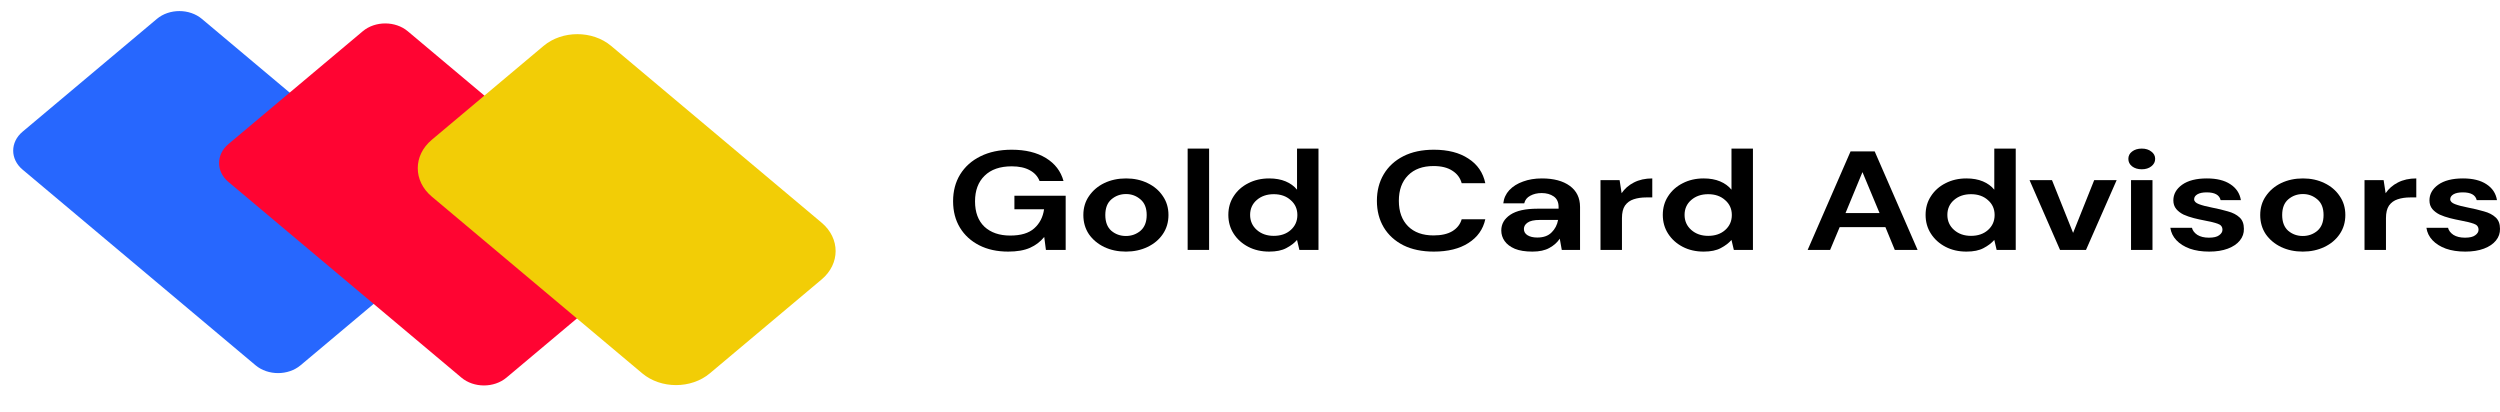
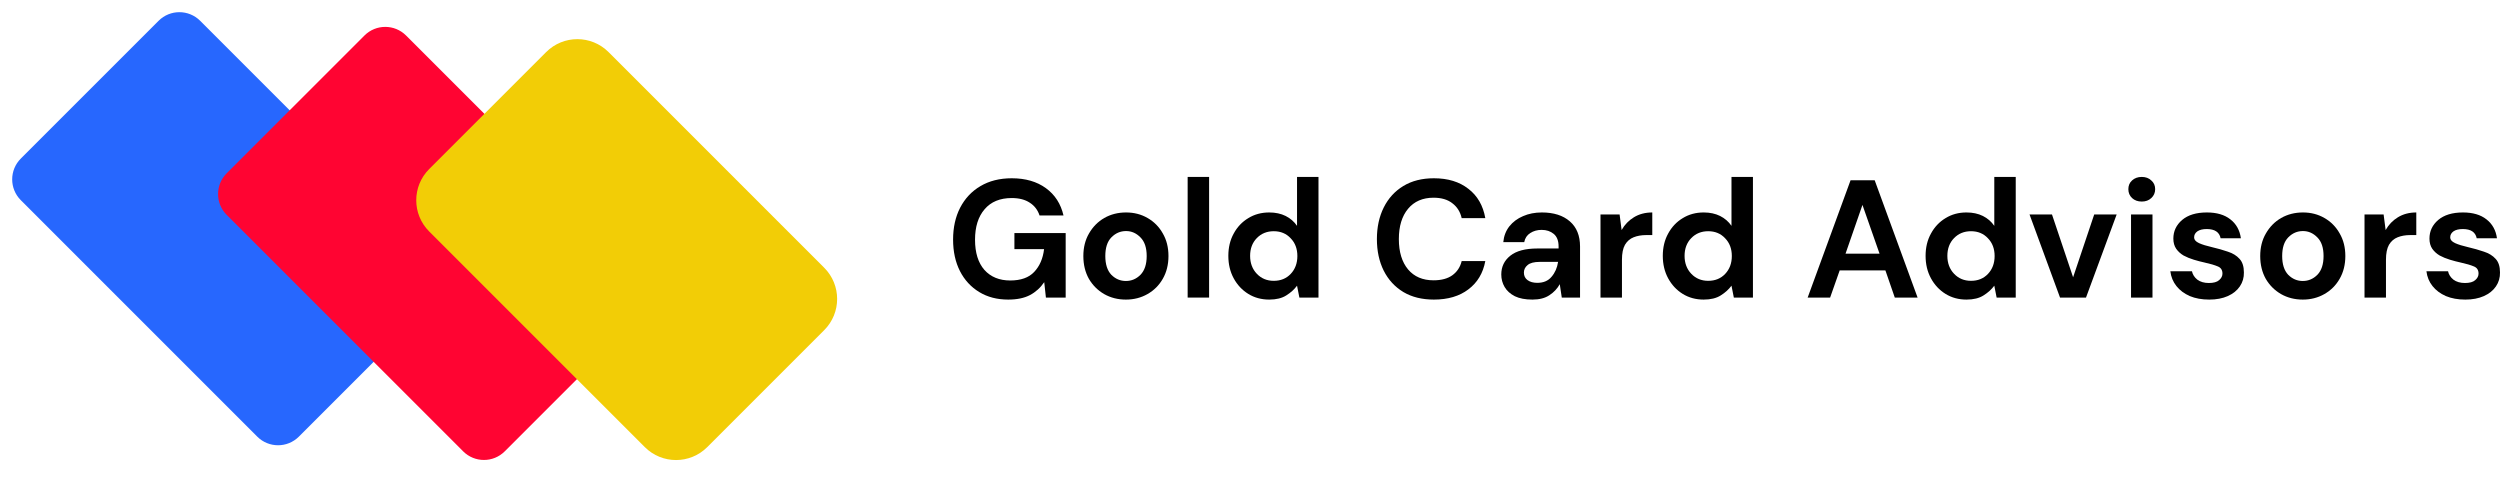
- <svg xmlns="http://www.w3.org/2000/svg" width="170" height="28" viewBox="0 0 170 28" fill="none">
-   <rect width="24.692" height="15.929" rx="2" transform="matrix(0.765764 0.643122 -0.765764 0.643122 12.1978 0)" fill="#2767FE" />
-   <rect width="24.692" height="15.929" rx="2" transform="matrix(0.765764 0.643122 -0.765764 0.643122 26.1978 0.839844)" fill="#FF0432" />
-   <rect width="24.692" height="15.929" rx="3" transform="matrix(0.765764 0.643122 -0.765764 0.643122 39.2598 1.19263)" fill="#F2CD06" />
-   <path d="M68.558 17.109C67.806 17.109 67.149 16.966 66.587 16.679C66.025 16.392 65.588 15.993 65.277 15.482C64.965 14.966 64.81 14.366 64.81 13.684C64.81 12.995 64.969 12.388 65.288 11.865C65.615 11.336 66.074 10.924 66.667 10.631C67.267 10.331 67.977 10.181 68.798 10.181C69.732 10.181 70.507 10.369 71.122 10.746C71.737 11.122 72.136 11.642 72.318 12.306H70.689C70.567 11.993 70.347 11.75 70.028 11.578C69.709 11.4 69.299 11.31 68.798 11.31C68 11.31 67.385 11.524 66.952 11.951C66.519 12.372 66.302 12.953 66.302 13.693C66.302 14.433 66.515 15.007 66.94 15.415C67.373 15.817 67.958 16.018 68.695 16.018C69.417 16.018 69.96 15.856 70.324 15.53C70.697 15.199 70.921 14.765 70.997 14.229H68.98V13.31H72.466V16.994H71.122L71.008 16.114C70.75 16.433 70.427 16.679 70.04 16.851C69.652 17.023 69.158 17.109 68.558 17.109Z" fill="black" />
-   <path d="M76.562 17.109C76.015 17.109 75.521 17.004 75.081 16.794C74.648 16.583 74.302 16.293 74.044 15.923C73.793 15.546 73.668 15.113 73.668 14.621C73.668 14.13 73.797 13.699 74.055 13.329C74.314 12.953 74.659 12.659 75.092 12.449C75.533 12.239 76.027 12.133 76.573 12.133C77.113 12.133 77.599 12.239 78.032 12.449C78.472 12.659 78.818 12.953 79.069 13.329C79.327 13.699 79.456 14.13 79.456 14.621C79.456 15.113 79.327 15.546 79.069 15.923C78.818 16.293 78.472 16.583 78.032 16.794C77.591 17.004 77.101 17.109 76.562 17.109ZM76.562 16.047C76.942 16.047 77.272 15.929 77.553 15.693C77.834 15.451 77.975 15.093 77.975 14.621C77.975 14.149 77.834 13.795 77.553 13.559C77.272 13.317 76.946 13.195 76.573 13.195C76.186 13.195 75.852 13.317 75.571 13.559C75.297 13.795 75.161 14.149 75.161 14.621C75.161 15.093 75.297 15.451 75.571 15.693C75.852 15.929 76.182 16.047 76.562 16.047Z" fill="black" />
-   <path d="M80.76 16.994V10.104H82.219V16.994H80.76Z" fill="black" />
-   <path d="M86.307 17.109C85.775 17.109 85.3 17.001 84.883 16.784C84.465 16.567 84.134 16.27 83.891 15.894C83.648 15.518 83.527 15.09 83.527 14.612C83.527 14.133 83.648 13.709 83.891 13.339C84.134 12.963 84.465 12.669 84.883 12.459C85.3 12.242 85.775 12.133 86.307 12.133C86.732 12.133 87.105 12.2 87.424 12.334C87.743 12.468 88.001 12.656 88.198 12.899V10.104H89.657V16.994H88.358L88.198 16.315C88.016 16.526 87.773 16.711 87.469 16.87C87.173 17.03 86.785 17.109 86.307 17.109ZM86.615 16.038C87.085 16.038 87.469 15.907 87.765 15.645C88.069 15.377 88.221 15.036 88.221 14.621C88.221 14.207 88.069 13.868 87.765 13.607C87.469 13.339 87.085 13.205 86.615 13.205C86.151 13.205 85.768 13.336 85.464 13.597C85.16 13.859 85.008 14.197 85.008 14.612C85.008 15.026 85.16 15.368 85.464 15.636C85.768 15.904 86.151 16.038 86.615 16.038Z" fill="black" />
-   <path d="M97.503 17.109C96.698 17.109 96.007 16.966 95.43 16.679C94.852 16.385 94.408 15.98 94.096 15.463C93.785 14.94 93.629 14.337 93.629 13.655C93.629 12.972 93.785 12.369 94.096 11.846C94.408 11.323 94.852 10.915 95.43 10.621C96.007 10.328 96.698 10.181 97.503 10.181C98.46 10.181 99.243 10.382 99.85 10.784C100.466 11.18 100.849 11.738 101.001 12.459H99.395C99.296 12.095 99.083 11.811 98.757 11.607C98.438 11.396 98.012 11.291 97.48 11.291C96.744 11.291 96.166 11.502 95.749 11.923C95.331 12.344 95.122 12.921 95.122 13.655C95.122 14.388 95.331 14.966 95.749 15.387C96.166 15.802 96.744 16.009 97.48 16.009C98.012 16.009 98.438 15.913 98.757 15.722C99.083 15.524 99.296 15.253 99.395 14.908H101.001C100.849 15.597 100.466 16.136 99.85 16.526C99.243 16.915 98.46 17.109 97.503 17.109Z" fill="black" />
-   <path d="M104.207 17.109C103.72 17.109 103.322 17.046 103.01 16.918C102.699 16.784 102.467 16.608 102.315 16.392C102.163 16.175 102.087 15.935 102.087 15.674C102.087 15.234 102.292 14.877 102.702 14.602C103.113 14.328 103.728 14.191 104.548 14.191H105.984V14.076C105.984 13.75 105.874 13.511 105.654 13.358C105.433 13.205 105.16 13.128 104.833 13.128C104.537 13.128 104.279 13.189 104.058 13.31C103.838 13.425 103.701 13.597 103.648 13.827H102.224C102.262 13.482 102.399 13.183 102.634 12.928C102.877 12.672 103.189 12.478 103.568 12.344C103.948 12.203 104.374 12.133 104.845 12.133C105.65 12.133 106.284 12.302 106.747 12.64C107.211 12.979 107.443 13.457 107.443 14.076V16.994H106.201L106.064 16.229C105.897 16.484 105.661 16.695 105.357 16.86C105.061 17.026 104.678 17.109 104.207 17.109ZM104.537 16.152C104.955 16.152 105.278 16.038 105.505 15.808C105.741 15.578 105.889 15.294 105.95 14.956H104.708C104.32 14.956 104.043 15.017 103.876 15.138C103.709 15.253 103.625 15.396 103.625 15.569C103.625 15.754 103.709 15.897 103.876 15.999C104.043 16.101 104.264 16.152 104.537 16.152Z" fill="black" />
-   <path d="M108.834 16.994V12.248H110.133L110.27 13.138C110.475 12.832 110.752 12.589 111.102 12.411C111.459 12.226 111.877 12.133 112.355 12.133V13.425H111.945C111.626 13.425 111.341 13.467 111.09 13.55C110.84 13.632 110.642 13.776 110.498 13.98C110.361 14.184 110.293 14.468 110.293 14.832V16.994H108.834Z" fill="black" />
-   <path d="M115.85 17.109C115.318 17.109 114.843 17.001 114.425 16.784C114.008 16.567 113.677 16.27 113.434 15.894C113.191 15.518 113.07 15.09 113.07 14.612C113.07 14.133 113.191 13.709 113.434 13.339C113.677 12.963 114.008 12.669 114.425 12.459C114.843 12.242 115.318 12.133 115.85 12.133C116.275 12.133 116.647 12.2 116.966 12.334C117.285 12.468 117.544 12.656 117.741 12.899V10.104H119.2V16.994H117.901L117.741 16.315C117.559 16.526 117.316 16.711 117.012 16.87C116.716 17.03 116.328 17.109 115.85 17.109ZM116.157 16.038C116.628 16.038 117.012 15.907 117.308 15.645C117.612 15.377 117.764 15.036 117.764 14.621C117.764 14.207 117.612 13.868 117.308 13.607C117.012 13.339 116.628 13.205 116.157 13.205C115.694 13.205 115.31 13.336 115.007 13.597C114.703 13.859 114.551 14.197 114.551 14.612C114.551 15.026 114.703 15.368 115.007 15.636C115.31 15.904 115.694 16.038 116.157 16.038Z" fill="black" />
-   <path d="M122.921 16.994L125.838 10.296H127.479L130.396 16.994H128.846L128.208 15.444H125.098L124.448 16.994H122.921ZM125.496 14.487H127.809L126.647 11.703L125.496 14.487Z" fill="black" />
-   <path d="M133.72 17.109C133.188 17.109 132.714 17.001 132.296 16.784C131.878 16.567 131.548 16.27 131.305 15.894C131.061 15.518 130.94 15.09 130.94 14.612C130.94 14.133 131.061 13.709 131.305 13.339C131.548 12.963 131.878 12.669 132.296 12.459C132.714 12.242 133.188 12.133 133.72 12.133C134.146 12.133 134.518 12.2 134.837 12.334C135.156 12.468 135.414 12.656 135.612 12.899V10.104H137.07V16.994H135.771L135.612 16.315C135.429 16.526 135.186 16.711 134.882 16.87C134.586 17.03 134.199 17.109 133.72 17.109ZM134.028 16.038C134.499 16.038 134.882 15.907 135.179 15.645C135.482 15.377 135.634 15.036 135.634 14.621C135.634 14.207 135.482 13.868 135.179 13.607C134.882 13.339 134.499 13.205 134.028 13.205C133.564 13.205 133.181 13.336 132.877 13.597C132.573 13.859 132.421 14.197 132.421 14.612C132.421 15.026 132.573 15.368 132.877 15.636C133.181 15.904 133.564 16.038 134.028 16.038Z" fill="black" />
-   <path d="M140.082 16.994L138.008 12.248H139.535L140.971 15.837L142.406 12.248H143.933L141.848 16.994H140.082Z" fill="black" />
-   <path d="M145.639 11.511C145.374 11.511 145.153 11.444 144.979 11.31C144.811 11.176 144.728 11.007 144.728 10.803C144.728 10.599 144.811 10.433 144.979 10.306C145.153 10.171 145.374 10.104 145.639 10.104C145.905 10.104 146.122 10.171 146.289 10.306C146.464 10.433 146.551 10.599 146.551 10.803C146.551 11.007 146.464 11.176 146.289 11.31C146.122 11.444 145.905 11.511 145.639 11.511ZM144.91 16.994V12.248H146.369V16.994H144.91Z" fill="black" />
-   <path d="M150.227 17.109C149.725 17.109 149.285 17.042 148.905 16.908C148.525 16.768 148.221 16.577 147.994 16.334C147.766 16.092 147.629 15.811 147.583 15.492H149.053C149.099 15.677 149.22 15.837 149.418 15.971C149.623 16.098 149.885 16.162 150.204 16.162C150.523 16.162 150.755 16.108 150.899 15.999C151.051 15.891 151.127 15.766 151.127 15.626C151.127 15.422 151.021 15.285 150.808 15.215C150.595 15.138 150.299 15.065 149.919 14.995C149.676 14.95 149.429 14.896 149.179 14.832C148.928 14.768 148.696 14.688 148.483 14.593C148.278 14.491 148.111 14.363 147.982 14.21C147.853 14.05 147.788 13.856 147.788 13.626C147.788 13.205 147.986 12.851 148.381 12.564C148.784 12.277 149.346 12.133 150.067 12.133C150.736 12.133 151.267 12.264 151.662 12.526C152.065 12.787 152.304 13.148 152.38 13.607H151.002C150.918 13.256 150.603 13.081 150.056 13.081C149.782 13.081 149.57 13.125 149.418 13.215C149.273 13.304 149.201 13.415 149.201 13.55C149.201 13.69 149.311 13.802 149.532 13.884C149.752 13.967 150.045 14.044 150.409 14.114C150.804 14.191 151.165 14.277 151.492 14.373C151.826 14.462 152.092 14.599 152.289 14.784C152.487 14.963 152.585 15.221 152.585 15.559C152.593 15.852 152.502 16.117 152.312 16.353C152.122 16.589 151.849 16.774 151.492 16.908C151.135 17.042 150.713 17.109 150.227 17.109Z" fill="black" />
-   <path d="M156.589 17.109C156.042 17.109 155.549 17.004 155.108 16.794C154.675 16.583 154.329 16.293 154.071 15.923C153.82 15.546 153.695 15.113 153.695 14.621C153.695 14.13 153.824 13.699 154.083 13.329C154.341 12.953 154.686 12.659 155.119 12.449C155.56 12.239 156.054 12.133 156.601 12.133C157.14 12.133 157.626 12.239 158.059 12.449C158.5 12.659 158.845 12.953 159.096 13.329C159.354 13.699 159.483 14.13 159.483 14.621C159.483 15.113 159.354 15.546 159.096 15.923C158.845 16.293 158.5 16.583 158.059 16.794C157.619 17.004 157.129 17.109 156.589 17.109ZM156.589 16.047C156.969 16.047 157.3 15.929 157.581 15.693C157.862 15.451 158.002 15.093 158.002 14.621C158.002 14.149 157.862 13.795 157.581 13.559C157.3 13.317 156.973 13.195 156.601 13.195C156.213 13.195 155.879 13.317 155.598 13.559C155.325 13.795 155.188 14.149 155.188 14.621C155.188 15.093 155.325 15.451 155.598 15.693C155.879 15.929 156.209 16.047 156.589 16.047Z" fill="black" />
-   <path d="M160.787 16.994V12.248H162.086L162.223 13.138C162.428 12.832 162.705 12.589 163.055 12.411C163.412 12.226 163.83 12.133 164.308 12.133V13.425H163.898C163.579 13.425 163.294 13.467 163.044 13.55C162.793 13.632 162.595 13.776 162.451 13.98C162.314 14.184 162.246 14.468 162.246 14.832V16.994H160.787Z" fill="black" />
-   <path d="M167.641 17.109C167.14 17.109 166.699 17.042 166.319 16.908C165.939 16.768 165.636 16.577 165.408 16.334C165.18 16.092 165.043 15.811 164.997 15.492H166.467C166.513 15.677 166.634 15.837 166.832 15.971C167.037 16.098 167.299 16.162 167.618 16.162C167.937 16.162 168.169 16.108 168.313 15.999C168.465 15.891 168.541 15.766 168.541 15.626C168.541 15.422 168.435 15.285 168.222 15.215C168.009 15.138 167.713 15.065 167.333 14.995C167.09 14.95 166.843 14.896 166.593 14.832C166.342 14.768 166.11 14.688 165.898 14.593C165.693 14.491 165.525 14.363 165.396 14.21C165.267 14.05 165.203 13.856 165.203 13.626C165.203 13.205 165.4 12.851 165.795 12.564C166.198 12.277 166.76 12.133 167.481 12.133C168.15 12.133 168.682 12.264 169.077 12.526C169.479 12.787 169.719 13.148 169.794 13.607H168.416C168.332 13.256 168.017 13.081 167.47 13.081C167.197 13.081 166.984 13.125 166.832 13.215C166.688 13.304 166.615 13.415 166.615 13.55C166.615 13.69 166.726 13.802 166.946 13.884C167.166 13.967 167.459 14.044 167.823 14.114C168.218 14.191 168.579 14.277 168.906 14.373C169.24 14.462 169.506 14.599 169.703 14.784C169.901 14.963 170 15.221 170 15.559C170.007 15.852 169.916 16.117 169.726 16.353C169.536 16.589 169.263 16.774 168.906 16.908C168.549 17.042 168.127 17.109 167.641 17.109Z" fill="black" />
+ <svg xmlns="http://www.w3.org/2000/svg" width="170" height="33" viewBox="0 0 170 33" fill="none">
+   <rect x="12.198" width="26.74" height="17.25" rx="2" transform="rotate(45 12.1978 0)" fill="#2767FE" />
+   <rect x="26.198" y="1" width="26.74" height="17.25" rx="2" transform="rotate(45 26.1978 1)" fill="#FF0432" />
+   <rect x="39.26" y="1.42" width="26.74" height="17.25" rx="3" transform="rotate(45 39.2598 1.41992)" fill="#F2CD06" />
+   <path d="M68.558 20.372C67.806 20.372 67.149 20.201 66.587 19.859C66.025 19.517 65.588 19.043 65.277 18.435C64.965 17.82 64.81 17.105 64.81 16.293C64.81 15.472 64.969 14.751 65.288 14.128C65.615 13.497 66.074 13.007 66.667 12.658C67.267 12.301 67.977 12.122 68.798 12.122C69.732 12.122 70.507 12.347 71.122 12.795C71.737 13.243 72.136 13.862 72.318 14.652H70.689C70.567 14.28 70.347 13.991 70.028 13.786C69.709 13.573 69.299 13.467 68.798 13.467C68 13.467 67.385 13.721 66.952 14.23C66.519 14.732 66.302 15.423 66.302 16.304C66.302 17.185 66.515 17.869 66.94 18.355C67.373 18.834 67.958 19.073 68.695 19.073C69.417 19.073 69.96 18.879 70.324 18.492C70.697 18.097 70.921 17.58 70.997 16.942H68.98V15.848H72.466V20.235H71.122L71.008 19.187C70.75 19.567 70.427 19.859 70.04 20.064C69.652 20.269 69.158 20.372 68.558 20.372Z" fill="black" />
+   <path d="M76.562 20.372C76.015 20.372 75.521 20.247 75.081 19.996C74.648 19.745 74.302 19.4 74.044 18.959C73.793 18.511 73.668 17.994 73.668 17.409C73.668 16.825 73.797 16.312 74.055 15.871C74.314 15.423 74.659 15.073 75.092 14.823C75.533 14.572 76.027 14.447 76.573 14.447C77.113 14.447 77.599 14.572 78.032 14.823C78.472 15.073 78.818 15.423 79.069 15.871C79.327 16.312 79.456 16.825 79.456 17.409C79.456 17.994 79.327 18.511 79.069 18.959C78.818 19.4 78.472 19.745 78.032 19.996C77.591 20.247 77.101 20.372 76.562 20.372ZM76.562 19.107C76.942 19.107 77.272 18.967 77.553 18.686C77.834 18.397 77.975 17.971 77.975 17.409C77.975 16.847 77.834 16.426 77.553 16.145C77.272 15.856 76.946 15.712 76.573 15.712C76.186 15.712 75.852 15.856 75.571 16.145C75.297 16.426 75.161 16.847 75.161 17.409C75.161 17.971 75.297 18.397 75.571 18.686C75.852 18.967 76.182 19.107 76.562 19.107Z" fill="black" />
+   <path d="M80.76 20.235V12.031H82.219V20.235H80.76Z" fill="black" />
+   <path d="M86.307 20.372C85.775 20.372 85.3 20.243 84.883 19.985C84.465 19.726 84.134 19.373 83.891 18.925C83.648 18.477 83.527 17.968 83.527 17.398C83.527 16.828 83.648 16.323 83.891 15.883C84.134 15.434 84.465 15.085 84.883 14.834C85.3 14.576 85.775 14.447 86.307 14.447C86.732 14.447 87.105 14.527 87.424 14.686C87.743 14.846 88.001 15.07 88.198 15.358V12.031H89.657V20.235H88.358L88.198 19.426C88.016 19.677 87.773 19.897 87.469 20.087C87.173 20.277 86.785 20.372 86.307 20.372ZM86.615 19.096C87.085 19.096 87.469 18.94 87.765 18.629C88.069 18.309 88.221 17.903 88.221 17.409C88.221 16.916 88.069 16.513 87.765 16.202C87.469 15.883 87.085 15.723 86.615 15.723C86.151 15.723 85.768 15.879 85.464 16.19C85.16 16.502 85.008 16.904 85.008 17.398C85.008 17.892 85.16 18.298 85.464 18.617C85.768 18.936 86.151 19.096 86.615 19.096Z" fill="black" />
+   <path d="M97.503 20.372C96.698 20.372 96.007 20.201 95.43 19.859C94.852 19.51 94.408 19.027 94.096 18.412C93.785 17.789 93.629 17.071 93.629 16.259C93.629 15.446 93.785 14.728 94.096 14.105C94.408 13.482 94.852 12.996 95.43 12.646C96.007 12.297 96.698 12.122 97.503 12.122C98.46 12.122 99.243 12.362 99.85 12.84C100.466 13.311 100.849 13.976 101.001 14.834H99.395C99.296 14.401 99.083 14.063 98.757 13.82C98.438 13.569 98.012 13.444 97.48 13.444C96.744 13.444 96.166 13.695 95.749 14.196C95.331 14.697 95.122 15.385 95.122 16.259C95.122 17.132 95.331 17.82 95.749 18.321C96.166 18.815 96.744 19.061 97.48 19.061C98.012 19.061 98.438 18.948 98.757 18.72C99.083 18.484 99.296 18.161 99.395 17.751H101.001C100.849 18.572 100.466 19.213 99.85 19.677C99.243 20.14 98.46 20.372 97.503 20.372Z" fill="black" />
+   <path d="M104.207 20.372C103.72 20.372 103.322 20.296 103.01 20.144C102.699 19.985 102.467 19.776 102.315 19.517C102.163 19.259 102.087 18.974 102.087 18.663C102.087 18.139 102.292 17.713 102.702 17.387C103.113 17.06 103.728 16.897 104.548 16.897H105.984V16.76C105.984 16.372 105.874 16.088 105.654 15.905C105.433 15.723 105.16 15.632 104.833 15.632C104.537 15.632 104.279 15.704 104.058 15.848C103.838 15.985 103.701 16.19 103.648 16.464H102.224C102.262 16.053 102.399 15.696 102.634 15.393C102.877 15.089 103.189 14.857 103.568 14.697C103.948 14.53 104.374 14.447 104.845 14.447C105.65 14.447 106.284 14.648 106.747 15.051C107.211 15.453 107.443 16.023 107.443 16.76V20.235H106.201L106.064 19.324C105.897 19.628 105.661 19.878 105.357 20.076C105.061 20.273 104.678 20.372 104.207 20.372ZM104.537 19.233C104.955 19.233 105.278 19.096 105.505 18.822C105.741 18.549 105.889 18.211 105.95 17.808H104.708C104.32 17.808 104.043 17.88 103.876 18.025C103.709 18.161 103.625 18.332 103.625 18.537C103.625 18.758 103.709 18.929 103.876 19.05C104.043 19.172 104.264 19.233 104.537 19.233Z" fill="black" />
+   <path d="M108.834 20.235V14.584H110.133L110.27 15.643C110.475 15.279 110.752 14.99 111.102 14.777C111.459 14.557 111.877 14.447 112.355 14.447V15.985H111.945C111.626 15.985 111.341 16.034 111.09 16.133C110.84 16.232 110.642 16.403 110.498 16.646C110.361 16.889 110.293 17.227 110.293 17.66V20.235H108.834Z" fill="black" />
+   <path d="M115.85 20.372C115.318 20.372 114.843 20.243 114.425 19.985C114.008 19.726 113.677 19.373 113.434 18.925C113.191 18.477 113.07 17.968 113.07 17.398C113.07 16.828 113.191 16.323 113.434 15.883C113.677 15.434 114.008 15.085 114.425 14.834C114.843 14.576 115.318 14.447 115.85 14.447C116.275 14.447 116.647 14.527 116.966 14.686C117.285 14.846 117.544 15.07 117.741 15.358V12.031H119.2V20.235H117.901L117.741 19.426C117.559 19.677 117.316 19.897 117.012 20.087C116.716 20.277 116.328 20.372 115.85 20.372ZM116.157 19.096C116.628 19.096 117.012 18.94 117.308 18.629C117.612 18.309 117.764 17.903 117.764 17.409C117.764 16.916 117.612 16.513 117.308 16.202C117.012 15.883 116.628 15.723 116.157 15.723C115.694 15.723 115.31 15.879 115.007 16.19C114.703 16.502 114.551 16.904 114.551 17.398C114.551 17.892 114.703 18.298 115.007 18.617C115.31 18.936 115.694 19.096 116.157 19.096Z" fill="black" />
+   <path d="M122.921 20.235L125.838 12.259H127.479L130.396 20.235H128.846L128.208 18.389H125.098L124.448 20.235H122.921ZM125.496 17.25H127.809L126.647 13.934L125.496 17.25Z" fill="black" />
+   <path d="M133.72 20.372C133.188 20.372 132.714 20.243 132.296 19.985C131.878 19.726 131.548 19.373 131.305 18.925C131.061 18.477 130.94 17.968 130.94 17.398C130.94 16.828 131.061 16.323 131.305 15.883C131.548 15.434 131.878 15.085 132.296 14.834C132.714 14.576 133.188 14.447 133.72 14.447C134.146 14.447 134.518 14.527 134.837 14.686C135.156 14.846 135.414 15.07 135.612 15.358V12.031H137.07V20.235H135.771L135.612 19.426C135.429 19.677 135.186 19.897 134.882 20.087C134.586 20.277 134.199 20.372 133.72 20.372ZM134.028 19.096C134.499 19.096 134.882 18.94 135.179 18.629C135.482 18.309 135.634 17.903 135.634 17.409C135.634 16.916 135.482 16.513 135.179 16.202C134.882 15.883 134.499 15.723 134.028 15.723C133.564 15.723 133.181 15.879 132.877 16.19C132.573 16.502 132.421 16.904 132.421 17.398C132.421 17.892 132.573 18.298 132.877 18.617C133.181 18.936 133.564 19.096 134.028 19.096Z" fill="black" />
+   <path d="M140.082 20.235L138.008 14.584H139.535L140.971 18.856L142.406 14.584H143.933L141.848 20.235H140.082Z" fill="black" />
+   <path d="M145.639 13.706C145.374 13.706 145.153 13.627 144.979 13.467C144.811 13.307 144.728 13.106 144.728 12.863C144.728 12.62 144.811 12.422 144.979 12.271C145.153 12.111 145.374 12.031 145.639 12.031C145.905 12.031 146.122 12.111 146.289 12.271C146.464 12.422 146.551 12.62 146.551 12.863C146.551 13.106 146.464 13.307 146.289 13.467C146.122 13.627 145.905 13.706 145.639 13.706ZM144.91 20.235V14.584H146.369V20.235H144.91Z" fill="black" />
+   <path d="M150.227 20.372C149.725 20.372 149.285 20.292 148.905 20.133C148.525 19.965 148.221 19.738 147.994 19.449C147.766 19.16 147.629 18.826 147.583 18.446H149.053C149.099 18.666 149.22 18.856 149.418 19.016C149.623 19.168 149.885 19.244 150.204 19.244C150.523 19.244 150.755 19.179 150.899 19.05C151.051 18.921 151.127 18.773 151.127 18.606C151.127 18.363 151.021 18.199 150.808 18.116C150.595 18.025 150.299 17.937 149.919 17.854C149.676 17.801 149.429 17.736 149.179 17.66C148.928 17.584 148.696 17.489 148.483 17.375C148.278 17.254 148.111 17.102 147.982 16.919C147.853 16.73 147.788 16.498 147.788 16.224C147.788 15.723 147.986 15.301 148.381 14.96C148.784 14.618 149.346 14.447 150.067 14.447C150.736 14.447 151.267 14.603 151.662 14.914C152.065 15.226 152.304 15.655 152.38 16.202H151.002C150.918 15.784 150.603 15.575 150.056 15.575C149.782 15.575 149.57 15.628 149.418 15.734C149.273 15.841 149.201 15.974 149.201 16.133C149.201 16.3 149.311 16.433 149.532 16.532C149.752 16.631 150.045 16.722 150.409 16.805C150.804 16.897 151.165 16.999 151.492 17.113C151.826 17.22 152.092 17.383 152.289 17.603C152.487 17.816 152.585 18.123 152.585 18.526C152.593 18.875 152.502 19.191 152.312 19.472C152.122 19.753 151.849 19.973 151.492 20.133C151.135 20.292 150.713 20.372 150.227 20.372Z" fill="black" />
+   <path d="M156.589 20.372C156.042 20.372 155.549 20.247 155.108 19.996C154.675 19.745 154.329 19.4 154.071 18.959C153.82 18.511 153.695 17.994 153.695 17.409C153.695 16.825 153.824 16.312 154.083 15.871C154.341 15.423 154.686 15.073 155.119 14.823C155.56 14.572 156.054 14.447 156.601 14.447C157.14 14.447 157.626 14.572 158.059 14.823C158.5 15.073 158.845 15.423 159.096 15.871C159.354 16.312 159.483 16.825 159.483 17.409C159.483 17.994 159.354 18.511 159.096 18.959C158.845 19.4 158.5 19.745 158.059 19.996C157.619 20.247 157.129 20.372 156.589 20.372ZM156.589 19.107C156.969 19.107 157.3 18.967 157.581 18.686C157.862 18.397 158.002 17.971 158.002 17.409C158.002 16.847 157.862 16.426 157.581 16.145C157.3 15.856 156.973 15.712 156.601 15.712C156.213 15.712 155.879 15.856 155.598 16.145C155.325 16.426 155.188 16.847 155.188 17.409C155.188 17.971 155.325 18.397 155.598 18.686C155.879 18.967 156.209 19.107 156.589 19.107Z" fill="black" />
+   <path d="M160.787 20.235V14.584H162.086L162.223 15.643C162.428 15.279 162.705 14.99 163.055 14.777C163.412 14.557 163.83 14.447 164.308 14.447V15.985H163.898C163.579 15.985 163.294 16.034 163.044 16.133C162.793 16.232 162.595 16.403 162.451 16.646C162.314 16.889 162.246 17.227 162.246 17.66V20.235H160.787Z" fill="black" />
+   <path d="M167.641 20.372C167.14 20.372 166.699 20.292 166.319 20.133C165.939 19.965 165.636 19.738 165.408 19.449C165.18 19.16 165.043 18.826 164.997 18.446H166.467C166.513 18.666 166.634 18.856 166.832 19.016C167.037 19.168 167.299 19.244 167.618 19.244C167.937 19.244 168.169 19.179 168.313 19.05C168.465 18.921 168.541 18.773 168.541 18.606C168.541 18.363 168.435 18.199 168.222 18.116C168.009 18.025 167.713 17.937 167.333 17.854C167.09 17.801 166.843 17.736 166.593 17.66C166.342 17.584 166.11 17.489 165.898 17.375C165.693 17.254 165.525 17.102 165.396 16.919C165.267 16.73 165.203 16.498 165.203 16.224C165.203 15.723 165.4 15.301 165.795 14.96C166.198 14.618 166.76 14.447 167.481 14.447C168.15 14.447 168.682 14.603 169.077 14.914C169.479 15.226 169.719 15.655 169.794 16.202H168.416C168.332 15.784 168.017 15.575 167.47 15.575C167.197 15.575 166.984 15.628 166.832 15.734C166.688 15.841 166.615 15.974 166.615 16.133C166.615 16.3 166.726 16.433 166.946 16.532C167.166 16.631 167.459 16.722 167.823 16.805C168.218 16.897 168.579 16.999 168.906 17.113C169.24 17.22 169.506 17.383 169.703 17.603C169.901 17.816 170 18.123 170 18.526C170.007 18.875 169.916 19.191 169.726 19.472C169.536 19.753 169.263 19.973 168.906 20.133C168.549 20.292 168.127 20.372 167.641 20.372Z" fill="black" />
</svg>
